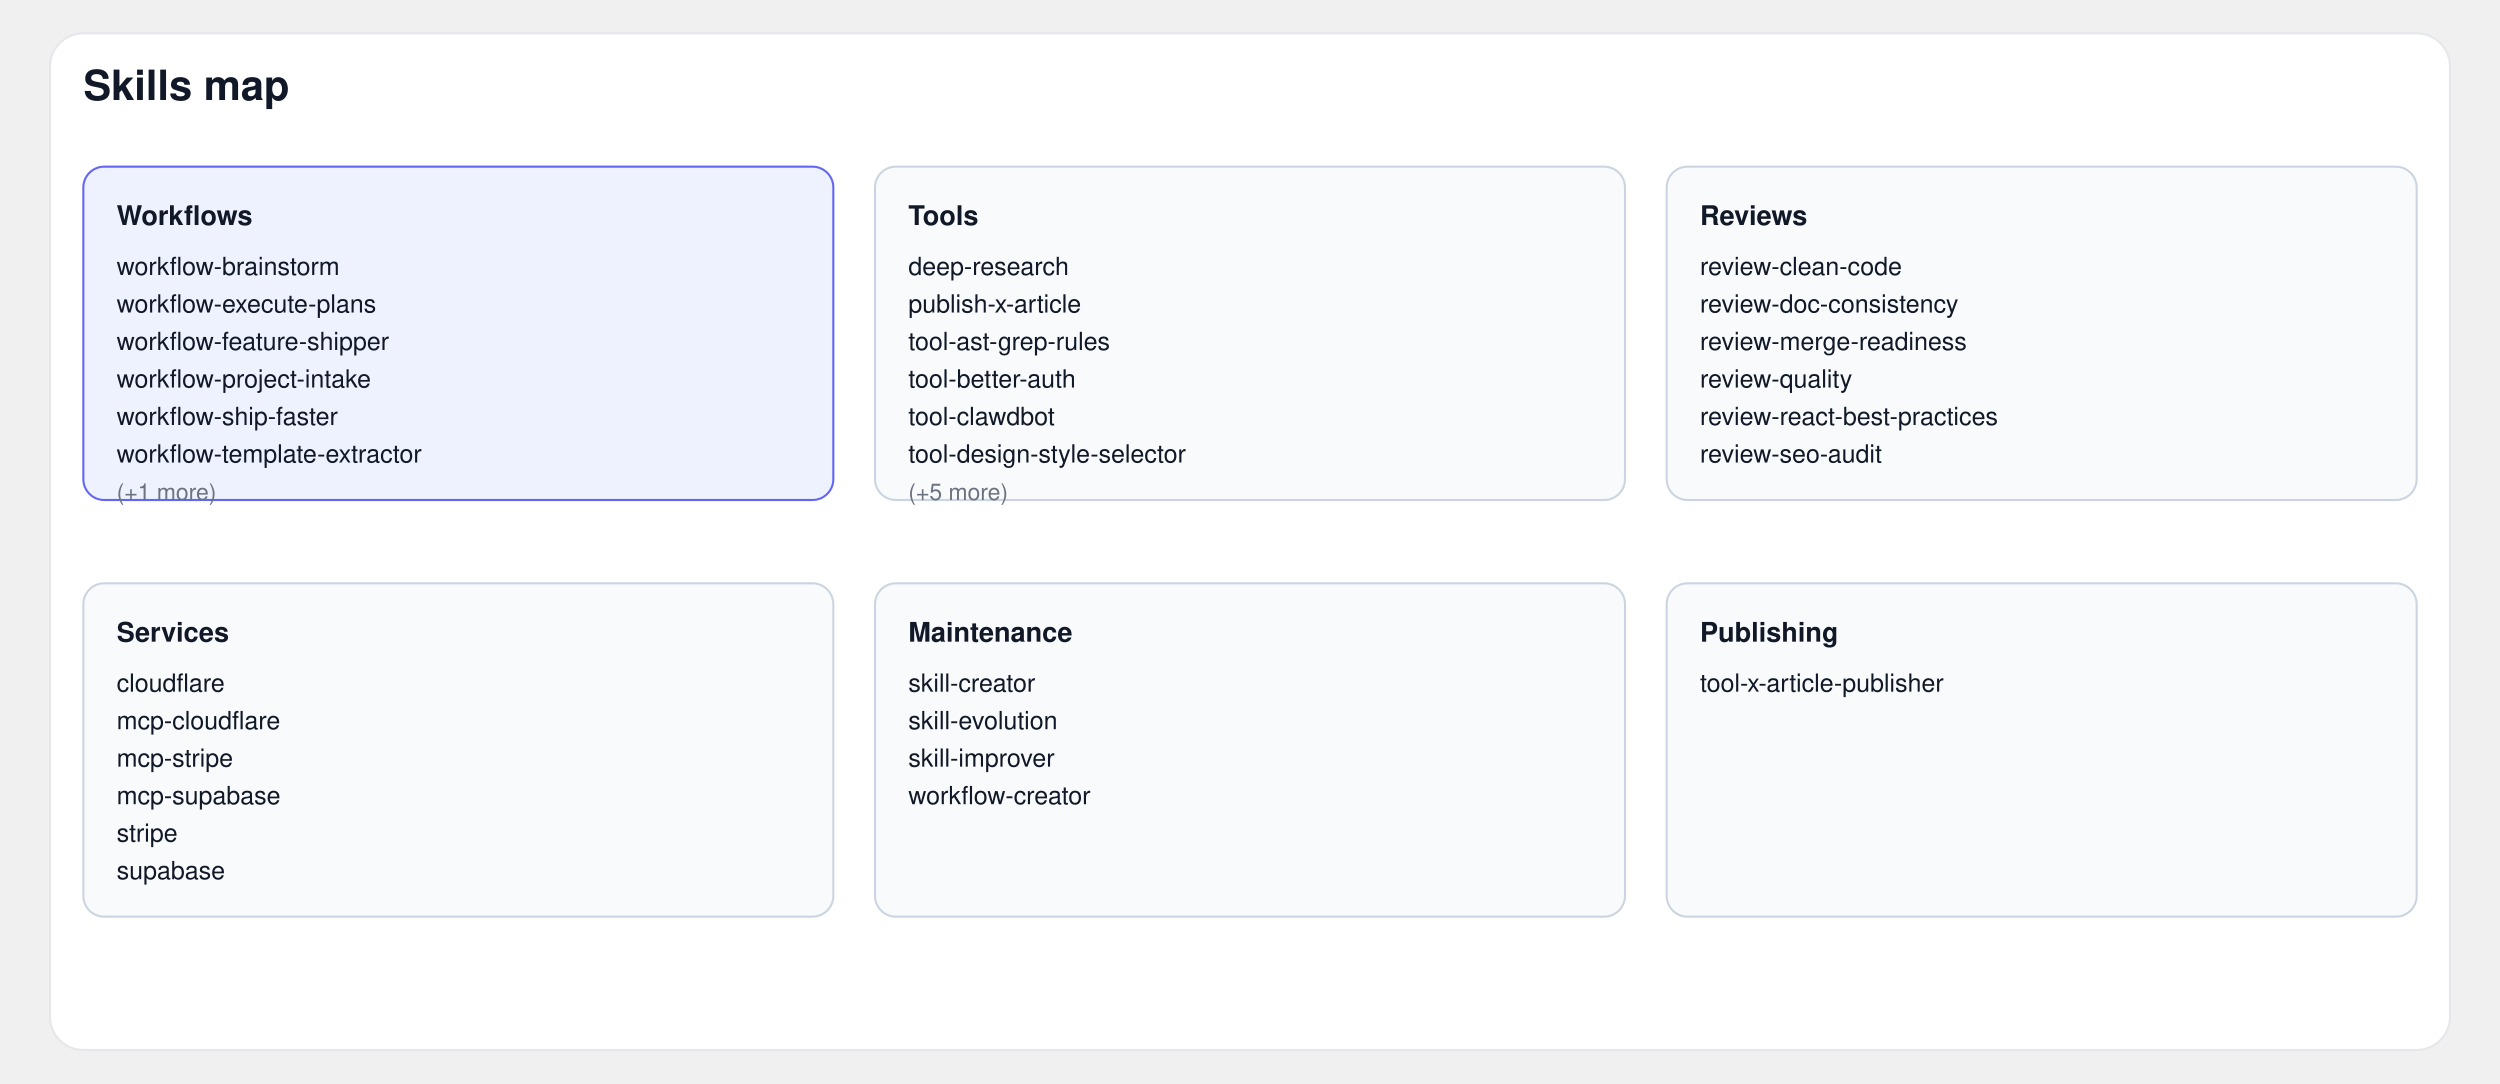
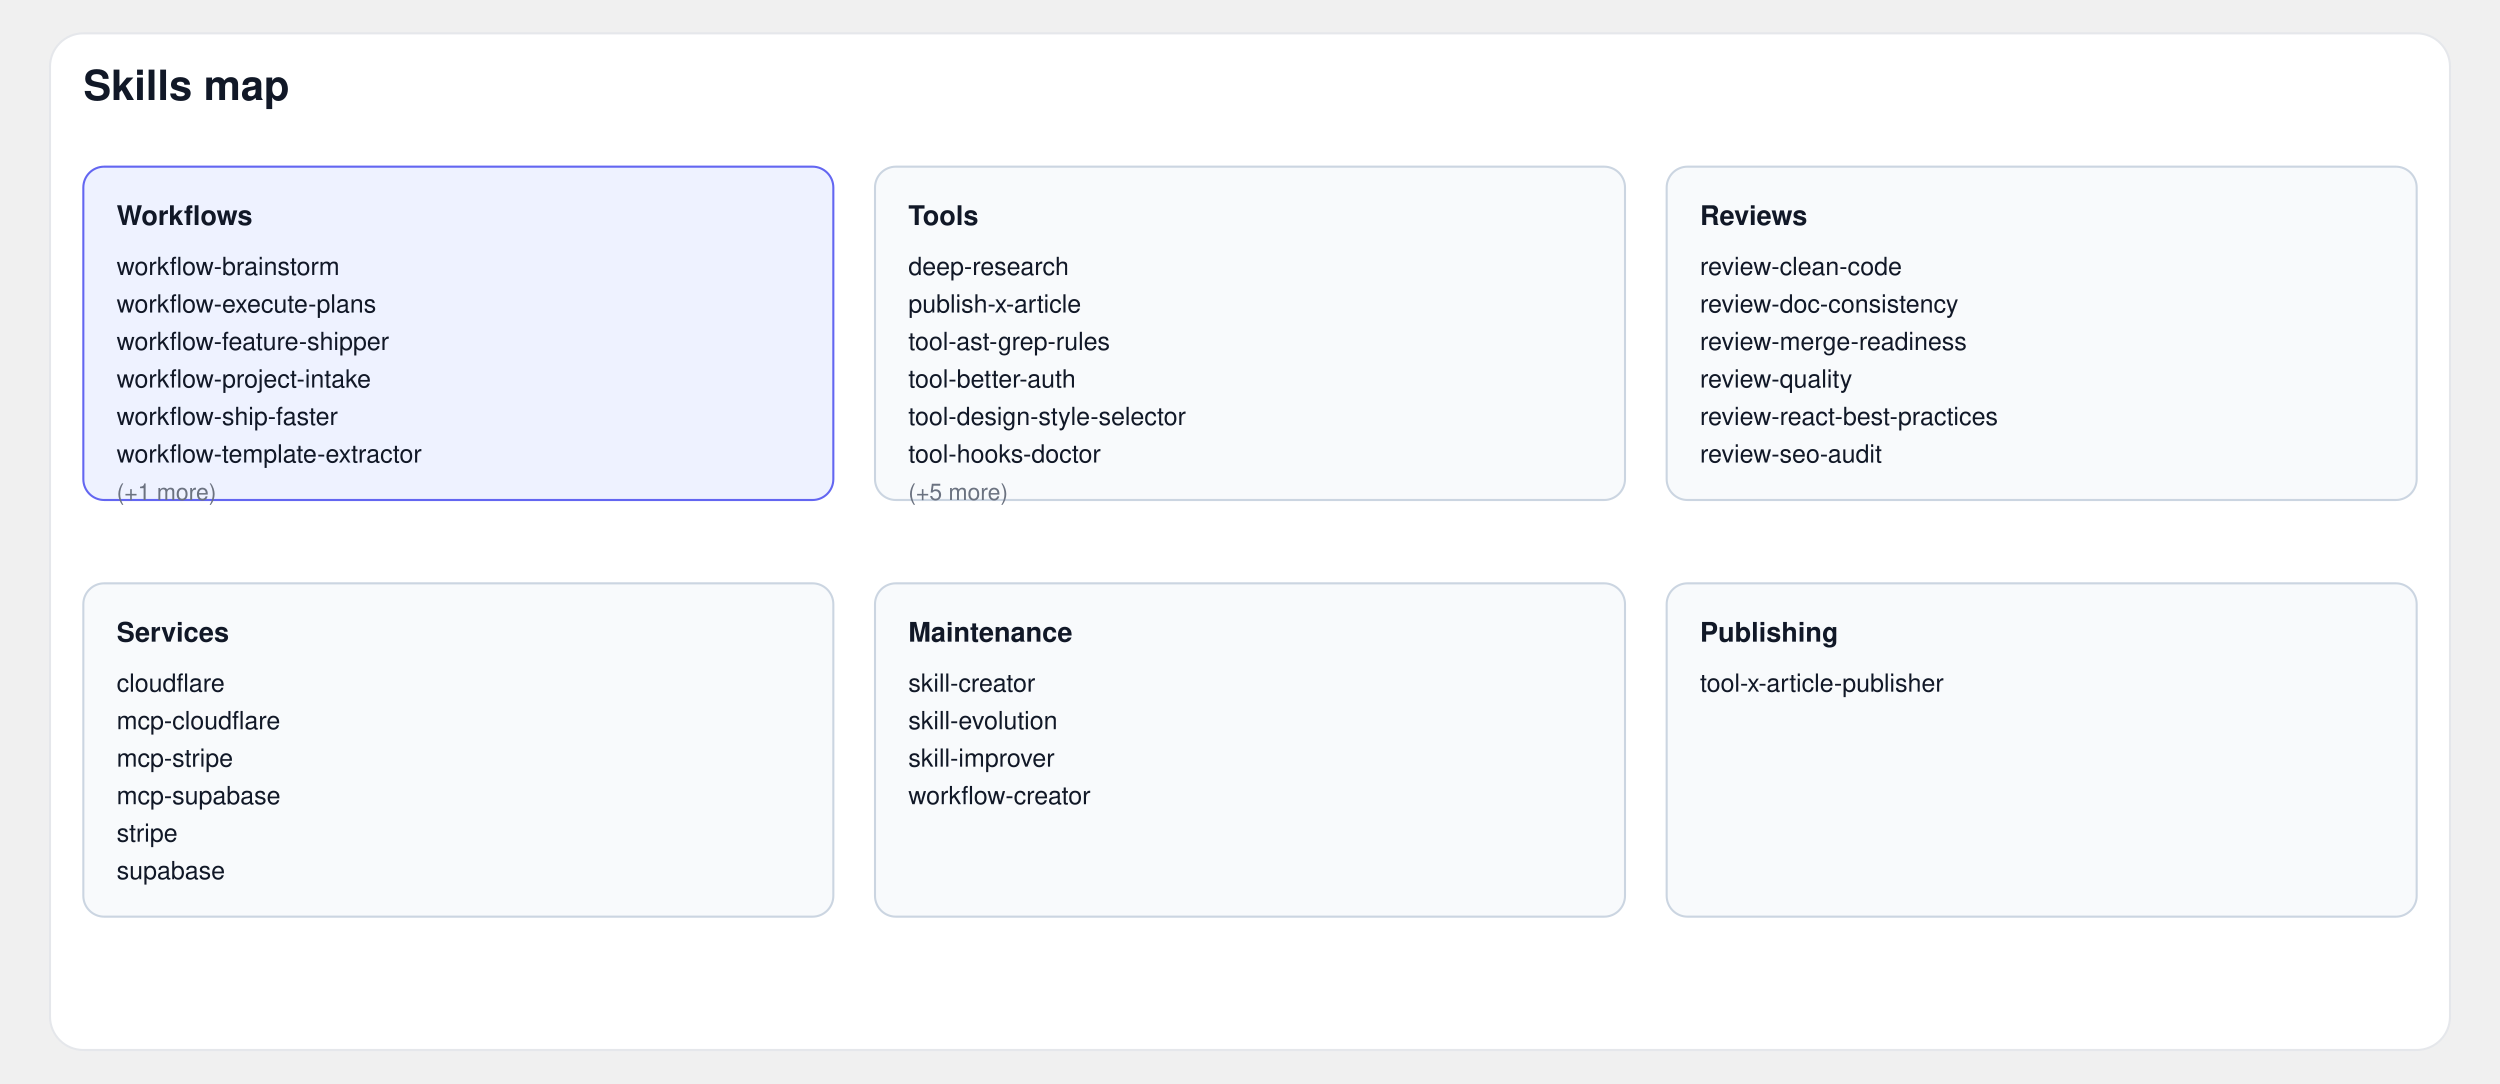
<svg xmlns="http://www.w3.org/2000/svg" width="1200" height="520" viewBox="0 0 1200 520" role="img" aria-label="Skills map">
  <style>
    .title { font: 700 20px Helvetica, Arial, sans-serif; fill: #111827; }
    .label { font: 600 13px Helvetica, Arial, sans-serif; fill: #111827; }
    .text { font: 12px Helvetica, Arial, sans-serif; fill: #111827; }
    .muted { font: 11px Helvetica, Arial, sans-serif; fill: #6B7280; }
    .box { fill: #F8FAFC; stroke: #CBD5E1; stroke-width: 1; rx: 10; }
    .accent { fill: #EEF2FF; stroke: #6366F1; }
  </style>
  <rect x="24" y="16" width="1152" height="488" rx="16" fill="#FFFFFF" stroke="#E5E7EB" />
  <text x="40" y="48" class="title">Skills map</text>
  <rect x="40" y="80" width="360" height="160" class="box accent" />
  <text x="56" y="108" class="label">Workflows</text>
  <text x="56" y="132" class="text">workflow-brainstorm</text>
  <text x="56" y="150" class="text">workflow-execute-plans</text>
  <text x="56" y="168" class="text">workflow-feature-shipper</text>
  <text x="56" y="186" class="text">workflow-project-intake</text>
  <text x="56" y="204" class="text">workflow-ship-faster</text>
  <text x="56" y="222" class="text">workflow-template-extractor</text>
  <text x="56" y="240" class="muted">(+1 more)</text>
  <rect x="420" y="80" width="360" height="160" class="box" />
  <text x="436" y="108" class="label">Tools</text>
  <text x="436" y="132" class="text">deep-research</text>
  <text x="436" y="150" class="text">publish-x-article</text>
  <text x="436" y="168" class="text">tool-ast-grep-rules</text>
  <text x="436" y="186" class="text">tool-better-auth</text>
-   <text x="436" y="204" class="text">tool-clawdbot</text>
-   <text x="436" y="222" class="text">tool-design-style-selector</text>
+   <text x="436" y="204" class="text">tool-design-style-selector</text>
+   <text x="436" y="222" class="text">tool-hooks-doctor</text>
  <text x="436" y="240" class="muted">(+5 more)</text>
  <rect x="800" y="80" width="360" height="160" class="box" />
  <text x="816" y="108" class="label">Reviews</text>
  <text x="816" y="132" class="text">review-clean-code</text>
  <text x="816" y="150" class="text">review-doc-consistency</text>
  <text x="816" y="168" class="text">review-merge-readiness</text>
  <text x="816" y="186" class="text">review-quality</text>
  <text x="816" y="204" class="text">review-react-best-practices</text>
  <text x="816" y="222" class="text">review-seo-audit</text>
  <rect x="40" y="280" width="360" height="160" class="box" />
  <text x="56" y="308" class="label">Services</text>
  <text x="56" y="332" class="text">cloudflare</text>
  <text x="56" y="350" class="text">mcp-cloudflare</text>
  <text x="56" y="368" class="text">mcp-stripe</text>
  <text x="56" y="386" class="text">mcp-supabase</text>
  <text x="56" y="404" class="text">stripe</text>
  <text x="56" y="422" class="text">supabase</text>
  <rect x="420" y="280" width="360" height="160" class="box" />
  <text x="436" y="308" class="label">Maintenance</text>
  <text x="436" y="332" class="text">skill-creator</text>
  <text x="436" y="350" class="text">skill-evolution</text>
  <text x="436" y="368" class="text">skill-improver</text>
  <text x="436" y="386" class="text">workflow-creator</text>
  <rect x="800" y="280" width="360" height="160" class="box" />
  <text x="816" y="308" class="label">Publishing</text>
  <text x="816" y="332" class="text">tool-x-article-publisher</text>
</svg>
